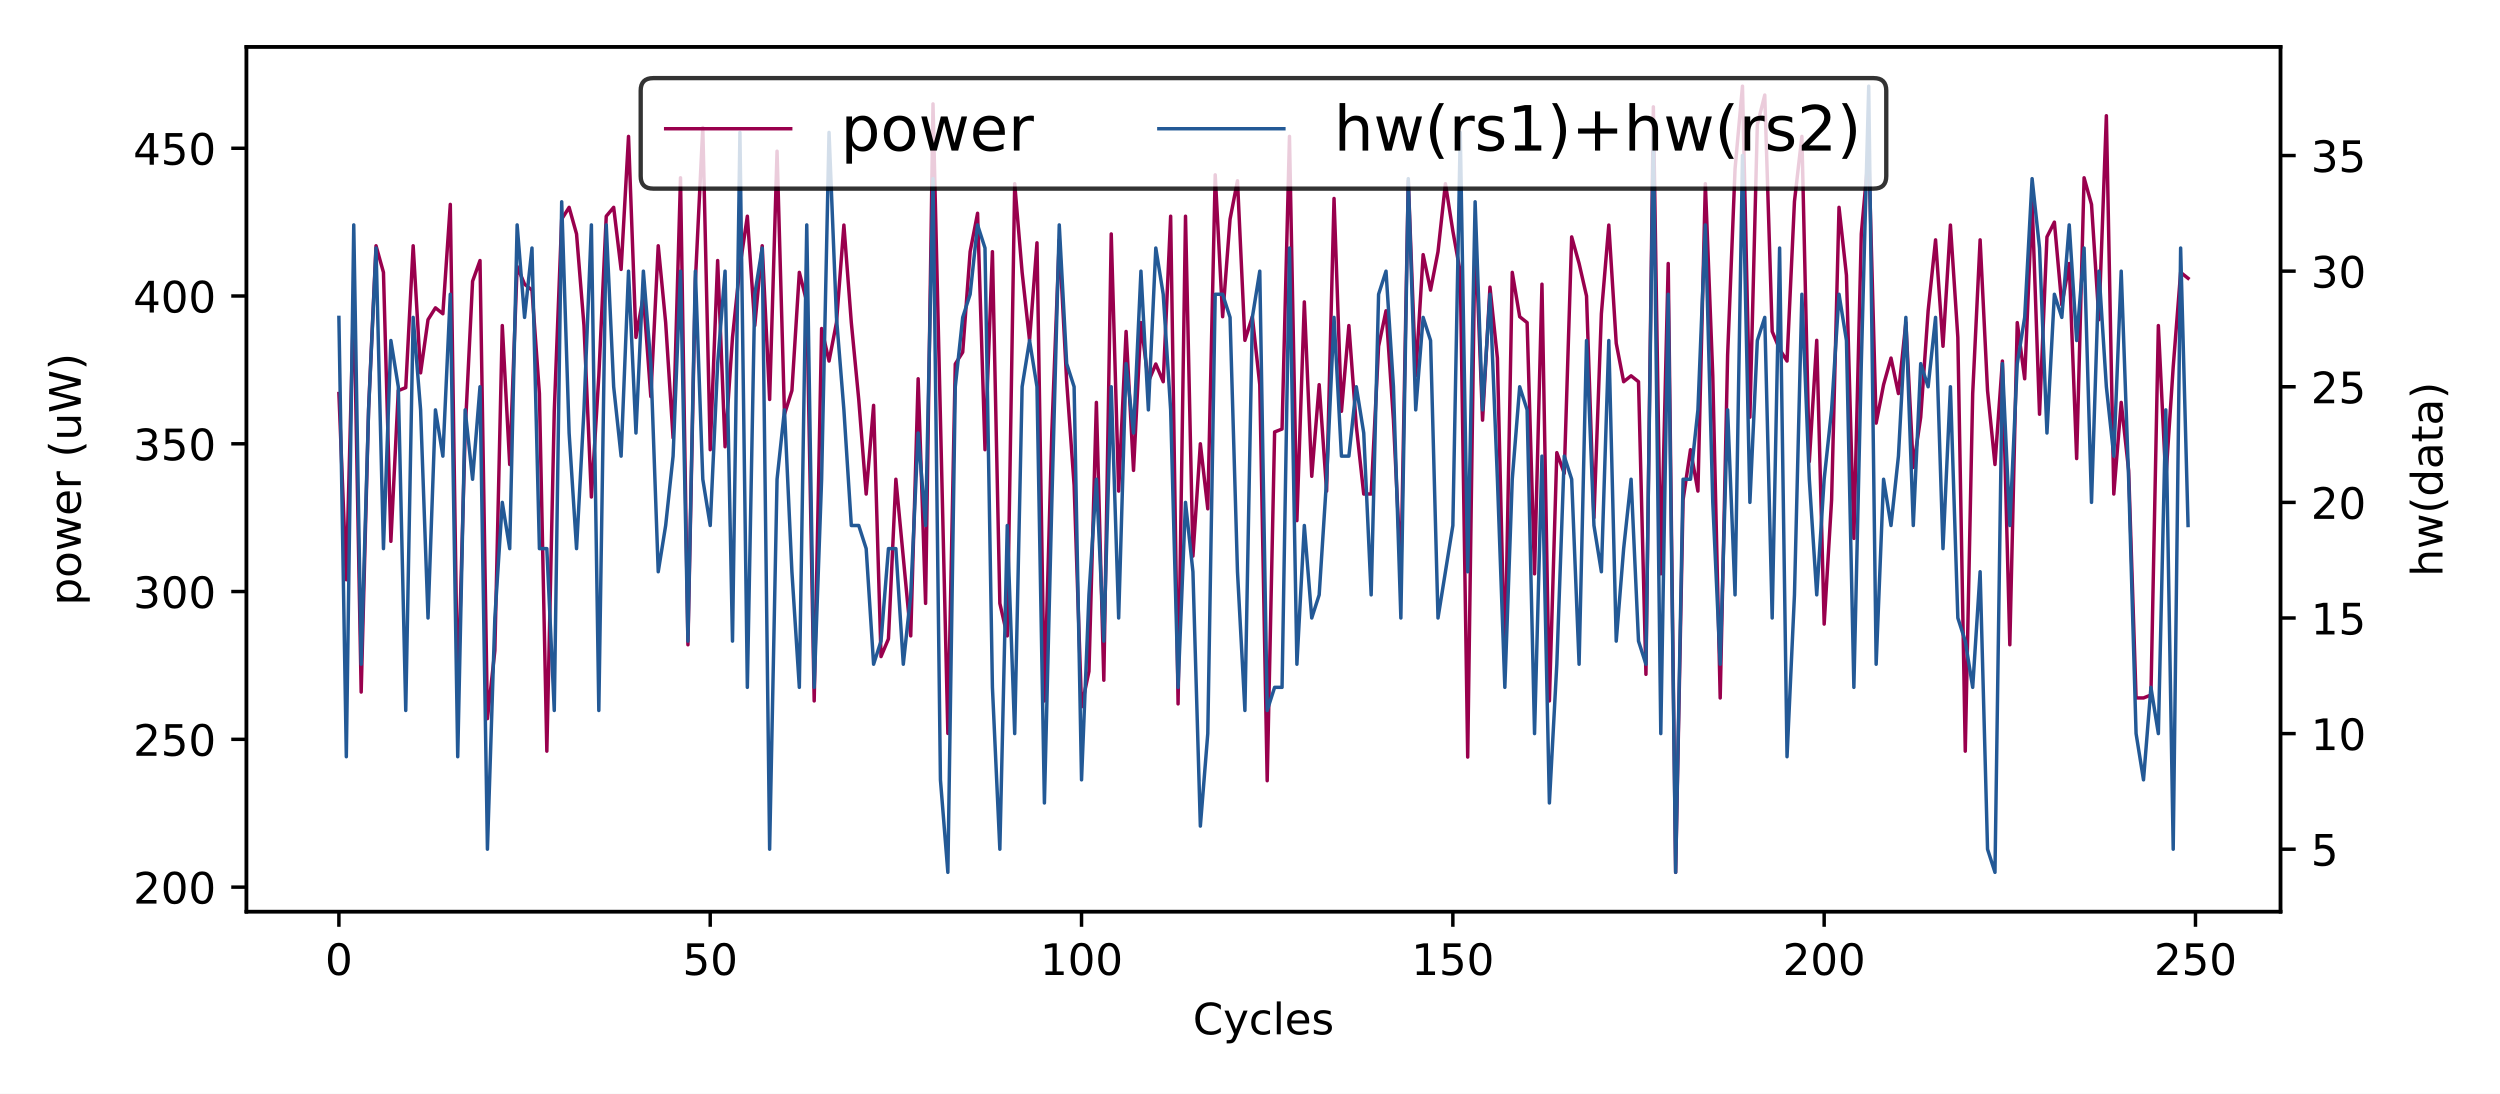
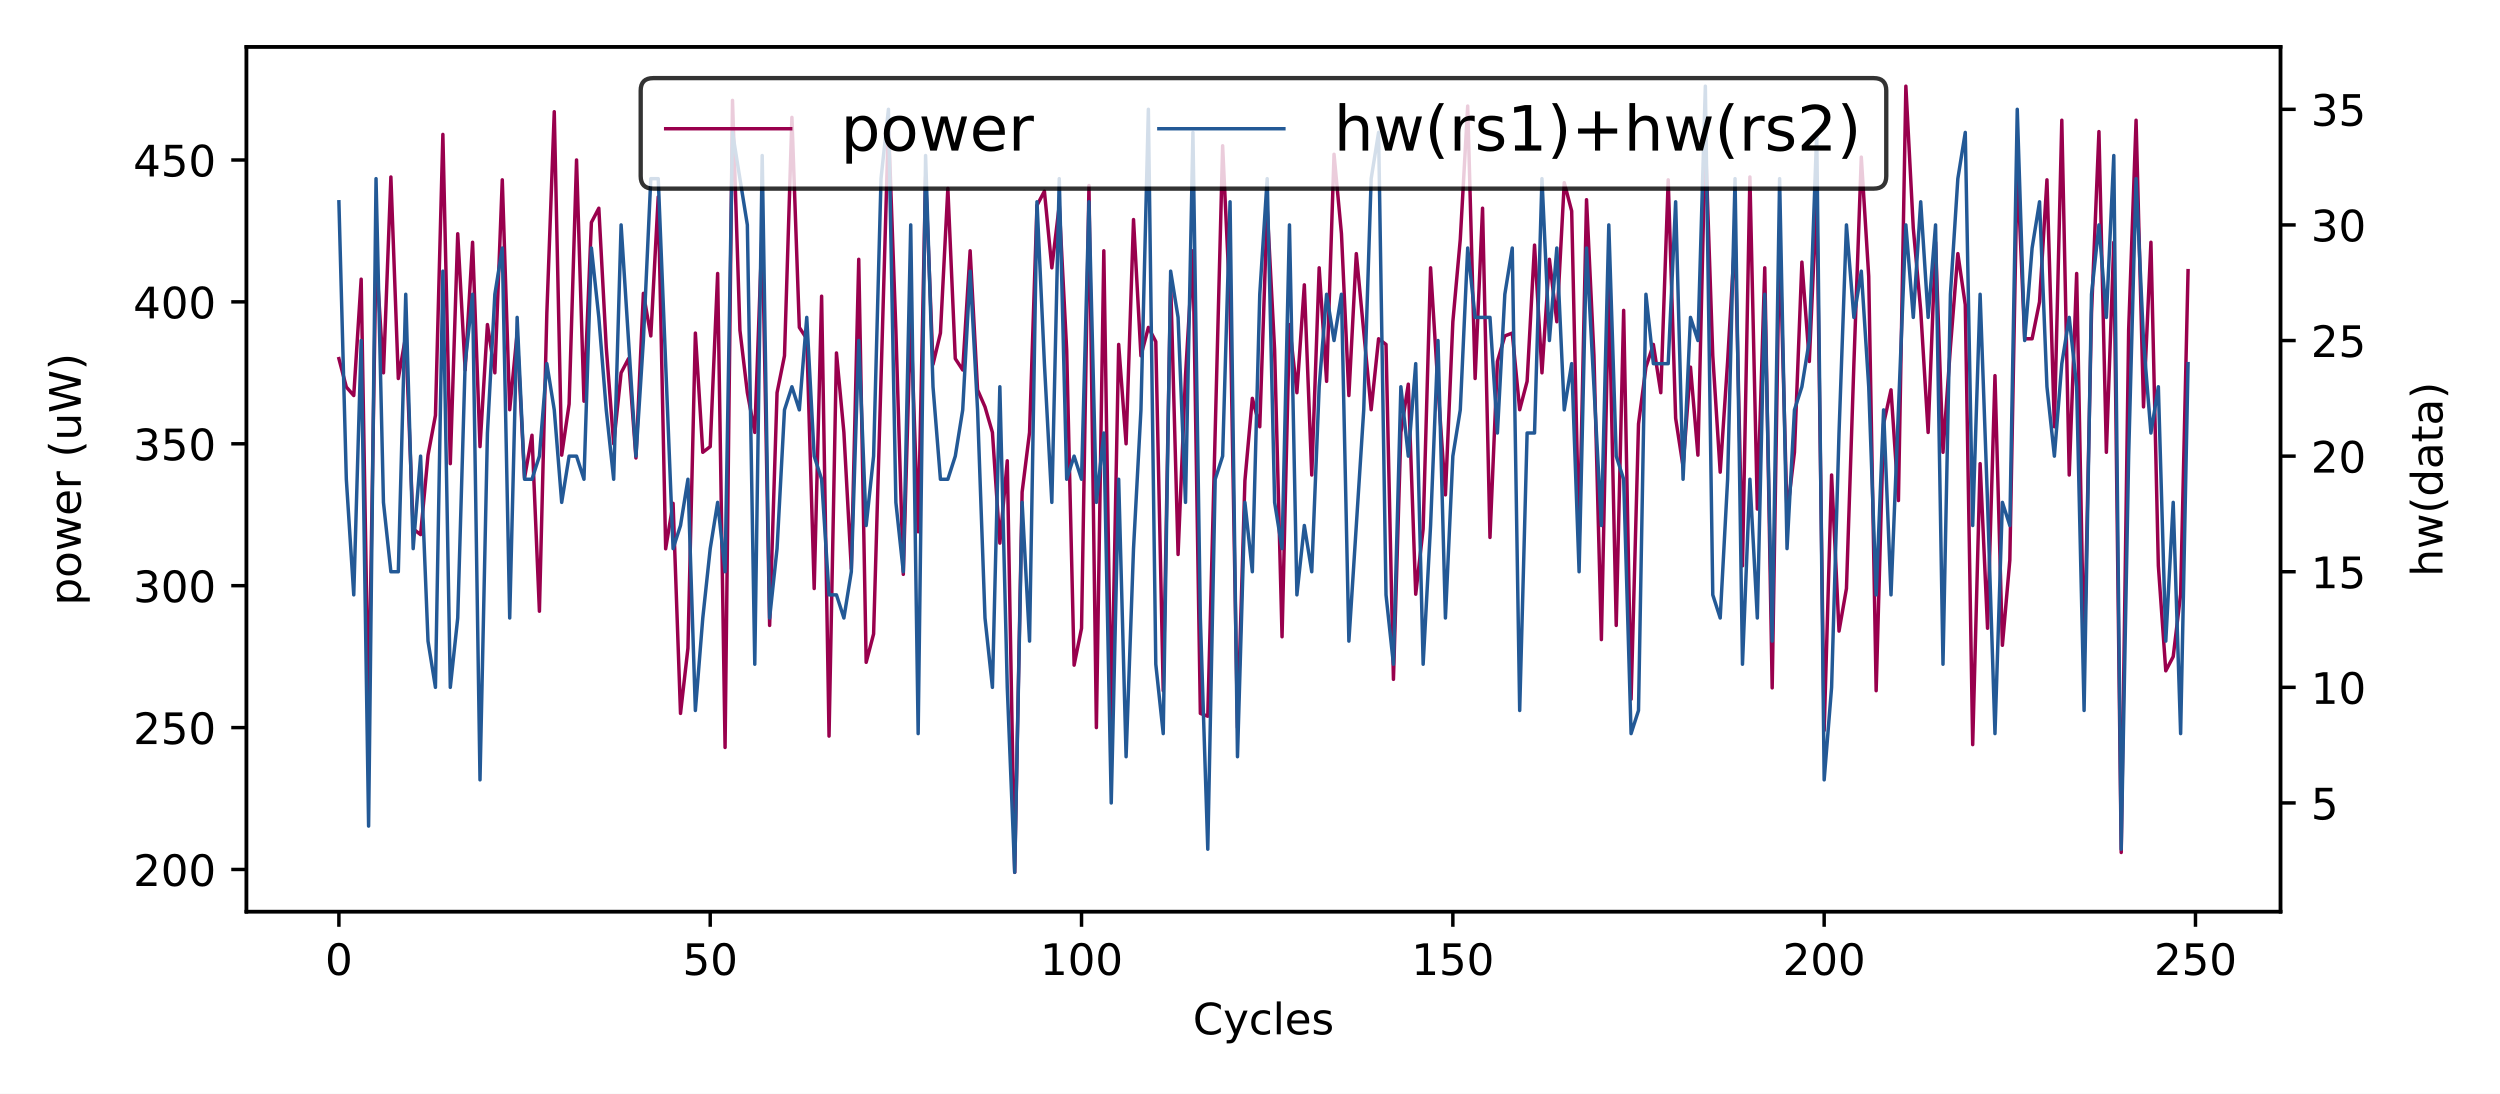
<svg xmlns="http://www.w3.org/2000/svg" xmlns:xlink="http://www.w3.org/1999/xlink" width="576pt" height="252pt" viewBox="0 0 576 252" version="1.1">
  <defs>
    <style type="text/css">*{stroke-linejoin: round; stroke-linecap: butt}</style>
  </defs>
  <g id="figure_1">
    <g id="patch_1">
      <path d="M 0 252  L 576 252  L 576 0  L 0 0  z " style="fill: #ffffff" />
    </g>
    <g id="axes_1">
      <g id="patch_2">
        <path d="M 56.78 210.04  L 525.43 210.04  L 525.43 10.8  L 56.78 10.8  z " style="fill: #ffffff" />
      </g>
      <g id="matplotlib.axis_1">
        <g id="xtick_1">
          <g id="line2d_1">
            <defs>
-               <path id="mcf40d9c44c" d="M 0 0  L 0 3.5  " style="stroke: #000000; stroke-width: 0.8" />
+               <path id="m932e174995" d="M 0 0  L 0 3.5  " style="stroke: #000000; stroke-width: 0.8" />
            </defs>
            <g>
-               <use xlink:href="#mcf40d9c44c" x="78.082" y="210.04" style="stroke: #000000; stroke-width: 0.8" />
+               <use xlink:href="#m932e174995" x="78.082" y="210.04" style="stroke: #000000; stroke-width: 0.8" />
            </g>
          </g>
          <g id="text_1">
            <text style="font: 10px 'DejaVu Sans', 'Bitstream Vera Sans', 'Computer Modern Sans Serif', 'Lucida Grande', 'Verdana', 'Geneva', 'Lucid', 'Arial', 'Helvetica', 'Avant Garde', sans-serif; text-anchor: middle" x="78.082" y="224.638" transform="rotate(-0 78.08227 224.6384)">0</text>
          </g>
        </g>
        <g id="xtick_2">
          <g id="line2d_2">
            <g>
-               <use xlink:href="#mcf40d9c44c" x="163.634" y="210.04" style="stroke: #000000; stroke-width: 0.8" />
+               <use xlink:href="#m932e174995" x="163.634" y="210.04" style="stroke: #000000; stroke-width: 0.8" />
            </g>
          </g>
          <g id="text_2">
            <text style="font: 10px 'DejaVu Sans', 'Bitstream Vera Sans', 'Computer Modern Sans Serif', 'Lucida Grande', 'Verdana', 'Geneva', 'Lucid', 'Arial', 'Helvetica', 'Avant Garde', sans-serif; text-anchor: middle" x="163.634" y="224.638" transform="rotate(-0 163.6336 224.6384)">50</text>
          </g>
        </g>
        <g id="xtick_3">
          <g id="line2d_3">
            <g>
-               <use xlink:href="#mcf40d9c44c" x="249.185" y="210.04" style="stroke: #000000; stroke-width: 0.8" />
+               <use xlink:href="#m932e174995" x="249.185" y="210.04" style="stroke: #000000; stroke-width: 0.8" />
            </g>
          </g>
          <g id="text_3">
            <text style="font: 10px 'DejaVu Sans', 'Bitstream Vera Sans', 'Computer Modern Sans Serif', 'Lucida Grande', 'Verdana', 'Geneva', 'Lucid', 'Arial', 'Helvetica', 'Avant Garde', sans-serif; text-anchor: middle" x="249.185" y="224.638" transform="rotate(-0 249.1849 224.6384)">100</text>
          </g>
        </g>
        <g id="xtick_4">
          <g id="line2d_4">
            <g>
-               <use xlink:href="#mcf40d9c44c" x="334.736" y="210.04" style="stroke: #000000; stroke-width: 0.8" />
+               <use xlink:href="#m932e174995" x="334.736" y="210.04" style="stroke: #000000; stroke-width: 0.8" />
            </g>
          </g>
          <g id="text_4">
            <text style="font: 10px 'DejaVu Sans', 'Bitstream Vera Sans', 'Computer Modern Sans Serif', 'Lucida Grande', 'Verdana', 'Geneva', 'Lucid', 'Arial', 'Helvetica', 'Avant Garde', sans-serif; text-anchor: middle" x="334.736" y="224.638" transform="rotate(-0 334.7362 224.6384)">150</text>
          </g>
        </g>
        <g id="xtick_5">
          <g id="line2d_5">
            <g>
-               <use xlink:href="#mcf40d9c44c" x="420.287" y="210.04" style="stroke: #000000; stroke-width: 0.8" />
+               <use xlink:href="#m932e174995" x="420.287" y="210.04" style="stroke: #000000; stroke-width: 0.8" />
            </g>
          </g>
          <g id="text_5">
            <text style="font: 10px 'DejaVu Sans', 'Bitstream Vera Sans', 'Computer Modern Sans Serif', 'Lucida Grande', 'Verdana', 'Geneva', 'Lucid', 'Arial', 'Helvetica', 'Avant Garde', sans-serif; text-anchor: middle" x="420.287" y="224.638" transform="rotate(-0 420.2875 224.6384)">200</text>
          </g>
        </g>
        <g id="xtick_6">
          <g id="line2d_6">
            <g>
-               <use xlink:href="#mcf40d9c44c" x="505.839" y="210.04" style="stroke: #000000; stroke-width: 0.8" />
+               <use xlink:href="#m932e174995" x="505.839" y="210.04" style="stroke: #000000; stroke-width: 0.8" />
            </g>
          </g>
          <g id="text_6">
            <text style="font: 10px 'DejaVu Sans', 'Bitstream Vera Sans', 'Computer Modern Sans Serif', 'Lucida Grande', 'Verdana', 'Geneva', 'Lucid', 'Arial', 'Helvetica', 'Avant Garde', sans-serif; text-anchor: middle" x="505.839" y="224.638" transform="rotate(-0 505.8388 224.6384)">250</text>
          </g>
        </g>
        <g id="text_7">
          <text style="font: 10px 'DejaVu Sans', 'Bitstream Vera Sans', 'Computer Modern Sans Serif', 'Lucida Grande', 'Verdana', 'Geneva', 'Lucid', 'Arial', 'Helvetica', 'Avant Garde', sans-serif; text-anchor: middle" x="291.105" y="238.317" transform="rotate(-0 291.105 238.3166)">Cycles</text>
        </g>
      </g>
      <g id="matplotlib.axis_2">
        <g id="ytick_1">
          <g id="line2d_7">
            <defs>
-               <path id="mdce40cf8d6" d="M 0 0  L -3.5 0  " style="stroke: #000000; stroke-width: 0.8" />
+               <path id="m774ce93001" d="M 0 0  L -3.5 0  " style="stroke: #000000; stroke-width: 0.8" />
            </defs>
            <g>
-               <use xlink:href="#mdce40cf8d6" x="56.78" y="204.388" style="stroke: #000000; stroke-width: 0.8" />
+               <use xlink:href="#m774ce93001" x="56.78" y="200.33" style="stroke: #000000; stroke-width: 0.8" />
            </g>
          </g>
          <g id="text_8">
-             <text style="font: 10px 'DejaVu Sans', 'Bitstream Vera Sans', 'Computer Modern Sans Serif', 'Lucida Grande', 'Verdana', 'Geneva', 'Lucid', 'Arial', 'Helvetica', 'Avant Garde', sans-serif; text-anchor: end" x="49.78" y="208.188" transform="rotate(-0 49.78 208.1875)">200</text>
+             <text style="font: 10px 'DejaVu Sans', 'Bitstream Vera Sans', 'Computer Modern Sans Serif', 'Lucida Grande', 'Verdana', 'Geneva', 'Lucid', 'Arial', 'Helvetica', 'Avant Garde', sans-serif; text-anchor: end" x="49.78" y="204.129" transform="rotate(-0 49.78 204.129)">200</text>
          </g>
        </g>
        <g id="ytick_2">
          <g id="line2d_8">
            <g>
-               <use xlink:href="#mdce40cf8d6" x="56.78" y="170.342" style="stroke: #000000; stroke-width: 0.8" />
+               <use xlink:href="#m774ce93001" x="56.78" y="167.635" style="stroke: #000000; stroke-width: 0.8" />
            </g>
          </g>
          <g id="text_9">
-             <text style="font: 10px 'DejaVu Sans', 'Bitstream Vera Sans', 'Computer Modern Sans Serif', 'Lucida Grande', 'Verdana', 'Geneva', 'Lucid', 'Arial', 'Helvetica', 'Avant Garde', sans-serif; text-anchor: end" x="49.78" y="174.141" transform="rotate(-0 49.78 174.141)">250</text>
+             <text style="font: 10px 'DejaVu Sans', 'Bitstream Vera Sans', 'Computer Modern Sans Serif', 'Lucida Grande', 'Verdana', 'Geneva', 'Lucid', 'Arial', 'Helvetica', 'Avant Garde', sans-serif; text-anchor: end" x="49.78" y="171.435" transform="rotate(-0 49.78 171.4345)">250</text>
          </g>
        </g>
        <g id="ytick_3">
          <g id="line2d_9">
            <g>
-               <use xlink:href="#mdce40cf8d6" x="56.78" y="136.295" style="stroke: #000000; stroke-width: 0.8" />
+               <use xlink:href="#m774ce93001" x="56.78" y="134.941" style="stroke: #000000; stroke-width: 0.8" />
            </g>
          </g>
          <g id="text_10">
-             <text style="font: 10px 'DejaVu Sans', 'Bitstream Vera Sans', 'Computer Modern Sans Serif', 'Lucida Grande', 'Verdana', 'Geneva', 'Lucid', 'Arial', 'Helvetica', 'Avant Garde', sans-serif; text-anchor: end" x="49.78" y="140.095" transform="rotate(-0 49.78 140.0945)">300</text>
+             <text style="font: 10px 'DejaVu Sans', 'Bitstream Vera Sans', 'Computer Modern Sans Serif', 'Lucida Grande', 'Verdana', 'Geneva', 'Lucid', 'Arial', 'Helvetica', 'Avant Garde', sans-serif; text-anchor: end" x="49.78" y="138.74" transform="rotate(-0 49.78 138.7401)">300</text>
          </g>
        </g>
        <g id="ytick_4">
          <g id="line2d_10">
            <g>
-               <use xlink:href="#mdce40cf8d6" x="56.78" y="102.249" style="stroke: #000000; stroke-width: 0.8" />
+               <use xlink:href="#m774ce93001" x="56.78" y="102.246" style="stroke: #000000; stroke-width: 0.8" />
            </g>
          </g>
          <g id="text_11">
-             <text style="font: 10px 'DejaVu Sans', 'Bitstream Vera Sans', 'Computer Modern Sans Serif', 'Lucida Grande', 'Verdana', 'Geneva', 'Lucid', 'Arial', 'Helvetica', 'Avant Garde', sans-serif; text-anchor: end" x="49.78" y="106.048" transform="rotate(-0 49.78 106.0481)">350</text>
+             <text style="font: 10px 'DejaVu Sans', 'Bitstream Vera Sans', 'Computer Modern Sans Serif', 'Lucida Grande', 'Verdana', 'Geneva', 'Lucid', 'Arial', 'Helvetica', 'Avant Garde', sans-serif; text-anchor: end" x="49.78" y="106.046" transform="rotate(-0 49.78 106.0456)">350</text>
          </g>
        </g>
        <g id="ytick_5">
          <g id="line2d_11">
            <g>
-               <use xlink:href="#mdce40cf8d6" x="56.78" y="68.202" style="stroke: #000000; stroke-width: 0.8" />
+               <use xlink:href="#m774ce93001" x="56.78" y="69.552" style="stroke: #000000; stroke-width: 0.8" />
            </g>
          </g>
          <g id="text_12">
-             <text style="font: 10px 'DejaVu Sans', 'Bitstream Vera Sans', 'Computer Modern Sans Serif', 'Lucida Grande', 'Verdana', 'Geneva', 'Lucid', 'Arial', 'Helvetica', 'Avant Garde', sans-serif; text-anchor: end" x="49.78" y="72.002" transform="rotate(-0 49.78 72.00158)">400</text>
+             <text style="font: 10px 'DejaVu Sans', 'Bitstream Vera Sans', 'Computer Modern Sans Serif', 'Lucida Grande', 'Verdana', 'Geneva', 'Lucid', 'Arial', 'Helvetica', 'Avant Garde', sans-serif; text-anchor: end" x="49.78" y="73.351" transform="rotate(-0 49.78 73.35115)">400</text>
          </g>
        </g>
        <g id="ytick_6">
          <g id="line2d_12">
            <g>
-               <use xlink:href="#mdce40cf8d6" x="56.78" y="34.156" style="stroke: #000000; stroke-width: 0.8" />
+               <use xlink:href="#m774ce93001" x="56.78" y="36.857" style="stroke: #000000; stroke-width: 0.8" />
            </g>
          </g>
          <g id="text_13">
-             <text style="font: 10px 'DejaVu Sans', 'Bitstream Vera Sans', 'Computer Modern Sans Serif', 'Lucida Grande', 'Verdana', 'Geneva', 'Lucid', 'Arial', 'Helvetica', 'Avant Garde', sans-serif; text-anchor: end" x="49.78" y="37.955" transform="rotate(-0 49.78 37.9551)">450</text>
+             <text style="font: 10px 'DejaVu Sans', 'Bitstream Vera Sans', 'Computer Modern Sans Serif', 'Lucida Grande', 'Verdana', 'Geneva', 'Lucid', 'Arial', 'Helvetica', 'Avant Garde', sans-serif; text-anchor: end" x="49.78" y="40.657" transform="rotate(-0 49.78 40.6567)">450</text>
          </g>
        </g>
        <g id="text_14">
          <text style="font: 10px 'DejaVu Sans', 'Bitstream Vera Sans', 'Computer Modern Sans Serif', 'Lucida Grande', 'Verdana', 'Geneva', 'Lucid', 'Arial', 'Helvetica', 'Avant Garde', sans-serif; text-anchor: middle" x="18.613" y="110.42" transform="rotate(-90 18.61281 110.42)">power (uW)</text>
        </g>
      </g>
      <g id="line2d_13">
-         <path d="M 78.082 90.673  L 79.793 133.572  L 81.504 67.521  L 83.215 159.447  L 84.926 94.078  L 86.637 56.627  L 88.348 62.755  L 90.059 124.72  L 91.77 89.992  L 93.482 89.311  L 95.193 56.627  L 96.904 85.907  L 98.615 73.65  L 100.326 70.926  L 102.037 72.288  L 103.748 47.094  L 105.459 161.49  L 107.17 99.525  L 108.881 64.798  L 110.592 60.031  L 112.303 165.575  L 114.014 149.914  L 115.725 75.012  L 117.436 107.015  L 119.147 61.393  L 120.858 65.479  L 122.569 66.841  L 124.28 90.673  L 125.991 173.066  L 127.702 94.759  L 129.413 50.498  L 131.124 47.774  L 132.835 53.903  L 134.546 75.012  L 136.257 114.506  L 137.968 86.587  L 139.679 49.817  L 141.39 47.774  L 143.101 62.074  L 144.812 31.432  L 146.523 77.735  L 148.234 68.202  L 149.945 91.354  L 151.656 56.627  L 153.367 74.331  L 155.078 100.887  L 156.789 40.965  L 158.5 148.552  L 160.212 64.798  L 161.923 29.389  L 163.634 103.611  L 165.345 60.031  L 167.056 102.93  L 168.767 77.735  L 170.478 61.393  L 172.189 49.817  L 173.9 75.012  L 175.611 56.627  L 177.322 92.035  L 179.033 34.837  L 180.744 95.44  L 182.455 89.992  L 184.166 62.755  L 185.877 69.564  L 187.588 161.49  L 189.299 75.693  L 191.01 83.183  L 192.721 74.331  L 194.432 51.86  L 196.143 74.331  L 197.854 92.035  L 199.565 113.825  L 201.276 93.397  L 202.987 151.276  L 204.698 147.19  L 206.409 110.42  L 209.831 146.509  L 211.542 87.268  L 213.253 139.019  L 214.964 23.942  L 218.386 168.98  L 220.097 83.864  L 221.808 81.14  L 223.519 57.988  L 225.231 49.136  L 226.942 103.611  L 228.653 57.988  L 230.364 139.019  L 232.075 146.509  L 233.786 42.327  L 235.497 62.755  L 237.208 78.416  L 238.919 55.946  L 240.63 161.49  L 242.341 99.525  L 244.052 55.265  L 245.763 87.949  L 247.474 111.782  L 249.185 162.852  L 250.896 154.68  L 252.607 92.716  L 254.318 156.723  L 256.029 53.903  L 257.74 113.144  L 259.451 76.374  L 261.162 108.377  L 262.873 74.331  L 264.584 87.949  L 266.295 83.864  L 268.006 87.949  L 269.717 49.817  L 271.428 162.171  L 273.139 49.817  L 274.85 128.124  L 276.561 102.249  L 278.272 117.229  L 279.983 40.284  L 281.694 72.969  L 283.405 50.498  L 285.116 41.646  L 286.827 78.416  L 288.538 72.969  L 290.249 88.63  L 291.961 179.875  L 293.672 99.525  L 295.383 98.844  L 297.094 31.432  L 298.805 119.953  L 300.516 69.564  L 302.227 109.739  L 303.938 88.63  L 305.649 113.144  L 307.36 45.732  L 309.071 94.759  L 310.782 75.012  L 312.493 98.163  L 314.204 113.825  L 315.915 113.825  L 317.626 79.778  L 319.337 71.607  L 321.048 96.801  L 322.759 132.21  L 324.47 41.646  L 326.181 86.587  L 327.892 58.669  L 329.603 66.841  L 331.314 57.988  L 333.025 42.327  L 334.736 53.222  L 336.447 62.755  L 338.158 174.427  L 339.869 52.541  L 341.58 96.801  L 343.291 66.16  L 345.002 82.502  L 346.713 153.999  L 348.424 62.755  L 350.135 72.969  L 351.846 74.331  L 353.557 132.21  L 355.268 65.479  L 356.979 161.49  L 358.691 104.292  L 360.402 109.058  L 362.113 54.584  L 363.824 60.712  L 365.535 68.202  L 367.246 119.272  L 368.957 72.288  L 370.668 51.86  L 372.379 79.097  L 374.09 87.949  L 375.801 86.587  L 377.512 87.949  L 379.223 155.361  L 380.934 24.623  L 382.645 132.21  L 384.356 60.712  L 386.067 200.984  L 387.778 115.187  L 389.489 103.611  L 391.2 113.144  L 392.911 42.327  L 394.622 86.587  L 396.333 160.809  L 398.044 81.821  L 399.755 38.922  L 401.466 19.856  L 403.177 96.12  L 404.888 28.708  L 406.599 21.899  L 408.31 76.374  L 410.021 80.459  L 411.732 83.183  L 413.443 46.413  L 415.154 31.432  L 416.865 106.334  L 418.576 78.416  L 420.287 143.786  L 421.998 115.187  L 423.71 47.774  L 425.421 63.436  L 427.132 124.039  L 428.843 53.903  L 430.554 34.837  L 432.265 97.482  L 433.976 88.63  L 435.687 82.502  L 437.398 90.673  L 439.109 74.331  L 440.82 107.696  L 442.531 96.12  L 444.242 71.607  L 445.953 55.265  L 447.664 79.778  L 449.375 51.86  L 451.086 77.735  L 452.797 173.066  L 454.508 90.673  L 456.219 55.265  L 457.93 89.992  L 459.641 107.015  L 461.352 83.183  L 463.063 148.552  L 464.774 74.331  L 466.485 87.268  L 468.196 46.413  L 469.907 95.44  L 471.618 54.584  L 473.329 51.179  L 475.04 70.245  L 476.751 60.712  L 478.462 105.653  L 480.173 40.965  L 481.884 47.094  L 483.595 73.65  L 485.306 26.666  L 487.017 113.825  L 488.728 92.716  L 490.44 108.377  L 492.151 160.809  L 493.862 160.809  L 495.573 160.128  L 497.284 75.012  L 498.995 110.42  L 500.706 84.545  L 502.417 62.755  L 504.128 64.117  L 504.128 64.117  " clip-path="url(#pe37fda2880)" style="fill: none; stroke: #99004d; stroke-width: 0.8; stroke-linecap: square" />
+         <path d="M 78.082 82.63  L 79.793 89.169  L 81.504 91.13  L 83.215 64.321  L 84.926 165.02  L 86.637 58.436  L 88.348 85.899  L 90.059 40.781  L 91.77 87.207  L 93.482 77.399  L 95.193 121.863  L 96.904 123.171  L 98.615 104.862  L 100.326 95.707  L 102.037 30.972  L 103.748 106.824  L 105.459 53.859  L 107.17 85.245  L 108.881 55.82  L 110.592 102.9  L 112.303 74.783  L 114.014 85.899  L 115.725 41.435  L 117.436 94.4  L 119.147 76.745  L 120.858 110.093  L 122.569 100.285  L 124.28 140.826  L 125.991 72.167  L 127.702 25.741  L 129.413 104.862  L 131.124 93.092  L 132.835 36.857  L 134.546 92.438  L 136.257 51.243  L 137.968 47.974  L 139.679 80.014  L 141.39 102.246  L 143.101 85.899  L 144.812 82.63  L 146.523 105.516  L 148.234 67.59  L 149.945 77.399  L 151.656 45.358  L 153.367 126.44  L 155.078 115.978  L 156.789 164.366  L 158.5 149.326  L 160.212 76.745  L 161.923 104.208  L 163.634 102.9  L 165.345 63.013  L 167.056 172.213  L 168.767 23.126  L 170.478 76.091  L 172.189 90.476  L 173.9 99.631  L 175.611 52.551  L 177.322 144.095  L 179.033 90.476  L 180.744 81.976  L 182.455 27.049  L 184.166 75.437  L 185.877 78.052  L 187.588 135.595  L 189.299 68.244  L 191.01 169.597  L 192.721 81.322  L 194.432 99.631  L 196.143 131.018  L 197.854 59.744  L 199.565 152.596  L 201.276 146.057  L 204.698 28.357  L 206.409 76.091  L 208.12 132.325  L 209.831 72.821  L 211.542 122.517  L 213.253 40.781  L 214.964 83.937  L 216.675 76.745  L 218.386 43.396  L 220.097 82.63  L 221.808 85.245  L 223.519 57.782  L 225.231 89.822  L 226.942 93.746  L 228.653 99.631  L 230.364 125.133  L 232.075 106.17  L 233.786 200.984  L 235.497 113.363  L 237.208 99.631  L 238.919 47.32  L 240.63 44.05  L 242.341 61.705  L 244.052 47.32  L 245.763 80.668  L 247.474 153.25  L 249.185 144.749  L 250.896 42.742  L 252.607 167.635  L 254.318 57.782  L 256.029 166.981  L 257.74 79.36  L 259.451 102.246  L 261.162 50.589  L 262.873 81.976  L 264.584 75.437  L 266.295 78.706  L 268.006 159.135  L 269.717 64.975  L 271.428 127.748  L 273.139 86.553  L 274.85 57.782  L 276.561 164.366  L 278.272 165.02  L 281.694 33.588  L 283.405 70.206  L 285.116 167.635  L 286.827 110.747  L 288.538 91.784  L 290.249 98.323  L 291.961 47.974  L 293.672 80.668  L 295.383 146.711  L 297.094 74.783  L 298.805 90.476  L 300.516 65.629  L 302.227 109.439  L 303.938 61.705  L 305.649 87.861  L 307.36 35.55  L 309.071 53.859  L 310.782 91.13  L 312.493 58.436  L 315.915 94.4  L 317.626 78.052  L 319.337 79.36  L 321.048 156.519  L 322.759 99.631  L 324.47 88.515  L 326.181 136.903  L 327.892 121.863  L 329.603 61.705  L 331.314 89.169  L 333.025 114.016  L 334.736 74.129  L 336.447 55.166  L 338.158 24.434  L 339.869 87.207  L 341.58 47.974  L 343.291 123.825  L 345.002 83.284  L 346.713 77.399  L 348.424 76.745  L 350.135 94.4  L 351.846 87.861  L 353.557 56.474  L 355.268 85.899  L 356.979 59.744  L 358.691 74.129  L 360.402 42.089  L 362.113 48.627  L 363.824 125.133  L 365.535 46.012  L 367.246 81.976  L 368.957 147.365  L 370.668 65.629  L 372.379 144.095  L 374.09 71.514  L 375.801 161.096  L 377.512 97.669  L 379.223 84.591  L 380.934 79.36  L 382.645 90.476  L 384.356 41.435  L 386.067 96.361  L 387.778 107.477  L 389.489 84.591  L 391.2 104.862  L 392.911 31.626  L 394.622 81.976  L 396.333 108.785  L 398.044 83.284  L 399.755 53.859  L 401.466 130.364  L 403.177 40.781  L 404.888 117.286  L 406.599 61.705  L 408.31 158.481  L 410.021 53.859  L 411.732 118.594  L 413.443 104.208  L 415.154 60.397  L 416.865 83.284  L 418.576 44.704  L 420.287 168.289  L 421.998 109.439  L 423.71 145.403  L 425.421 135.595  L 427.132 83.937  L 428.843 36.204  L 430.554 63.667  L 432.265 159.135  L 433.976 97.669  L 435.687 89.822  L 437.398 115.324  L 439.109 19.856  L 440.82 52.551  L 442.531 71.514  L 444.242 99.631  L 445.953 55.82  L 447.664 104.208  L 449.375 80.014  L 451.086 58.436  L 452.797 70.206  L 454.508 171.559  L 456.219 106.824  L 457.93 144.749  L 459.641 86.553  L 461.352 148.673  L 463.063 129.056  L 464.774 38.165  L 466.485 78.052  L 468.196 78.052  L 469.907 69.552  L 471.618 41.435  L 473.329 98.323  L 475.04 27.703  L 476.751 109.439  L 478.462 63.013  L 480.173 152.596  L 481.884 72.167  L 483.595 30.319  L 485.306 104.208  L 487.017 55.82  L 488.728 196.406  L 490.44 76.091  L 492.151 27.703  L 493.862 93.746  L 495.573 55.82  L 497.284 130.364  L 498.995 154.558  L 500.706 151.288  L 502.417 136.903  L 504.128 62.359  L 504.128 62.359  " clip-path="url(#pe5b841ac60)" style="fill: none; stroke: #99004d; stroke-width: 0.8; stroke-linecap: square" />
      </g>
      <g id="patch_3">
        <path d="M 56.78 210.04  L 56.78 10.8  " style="fill: none; stroke: #000000; stroke-width: 0.8; stroke-linejoin: miter; stroke-linecap: square" />
      </g>
      <g id="patch_4">
        <path d="M 525.43 210.04  L 525.43 10.8  " style="fill: none; stroke: #000000; stroke-width: 0.8; stroke-linejoin: miter; stroke-linecap: square" />
      </g>
      <g id="patch_5">
        <path d="M 56.78 210.04  L 525.43 210.04  " style="fill: none; stroke: #000000; stroke-width: 0.8; stroke-linejoin: miter; stroke-linecap: square" />
      </g>
      <g id="patch_6">
        <path d="M 56.78 10.8  L 525.43 10.8  " style="fill: none; stroke: #000000; stroke-width: 0.8; stroke-linejoin: miter; stroke-linecap: square" />
      </g>
    </g>
    <g id="axes_2">
      <g id="matplotlib.axis_3">
        <g id="ytick_7">
          <g id="line2d_14">
            <defs>
-               <path id="m80f480f166" d="M 0 0  L 3.5 0  " style="stroke: #000000; stroke-width: 0.8" />
+               <path id="m5b1fde094b" d="M 0 0  L 3.5 0  " style="stroke: #000000; stroke-width: 0.8" />
            </defs>
            <g>
-               <use xlink:href="#m80f480f166" x="525.43" y="195.656" style="stroke: #000000; stroke-width: 0.8" />
+               <use xlink:href="#m5b1fde094b" x="525.43" y="185.002" style="stroke: #000000; stroke-width: 0.8" />
            </g>
          </g>
          <g id="text_15">
-             <text style="font: 10px 'DejaVu Sans', 'Bitstream Vera Sans', 'Computer Modern Sans Serif', 'Lucida Grande', 'Verdana', 'Geneva', 'Lucid', 'Arial', 'Helvetica', 'Avant Garde', sans-serif; text-anchor: start" x="532.43" y="199.456" transform="rotate(-0 532.43 199.4556)">5</text>
+             <text style="font: 10px 'DejaVu Sans', 'Bitstream Vera Sans', 'Computer Modern Sans Serif', 'Lucida Grande', 'Verdana', 'Geneva', 'Lucid', 'Arial', 'Helvetica', 'Avant Garde', sans-serif; text-anchor: start" x="532.43" y="188.801" transform="rotate(-0 532.43 188.801)">5</text>
          </g>
        </g>
        <g id="ytick_8">
          <g id="line2d_15">
            <g>
-               <use xlink:href="#m80f480f166" x="525.43" y="169.02" style="stroke: #000000; stroke-width: 0.8" />
+               <use xlink:href="#m5b1fde094b" x="525.43" y="158.365" style="stroke: #000000; stroke-width: 0.8" />
            </g>
          </g>
          <g id="text_16">
-             <text style="font: 10px 'DejaVu Sans', 'Bitstream Vera Sans', 'Computer Modern Sans Serif', 'Lucida Grande', 'Verdana', 'Geneva', 'Lucid', 'Arial', 'Helvetica', 'Avant Garde', sans-serif; text-anchor: start" x="532.43" y="172.819" transform="rotate(-0 532.43 172.8192)">10</text>
+             <text style="font: 10px 'DejaVu Sans', 'Bitstream Vera Sans', 'Computer Modern Sans Serif', 'Lucida Grande', 'Verdana', 'Geneva', 'Lucid', 'Arial', 'Helvetica', 'Avant Garde', sans-serif; text-anchor: start" x="532.43" y="162.165" transform="rotate(-0 532.43 162.1647)">10</text>
          </g>
        </g>
        <g id="ytick_9">
          <g id="line2d_16">
            <g>
-               <use xlink:href="#m80f480f166" x="525.43" y="142.384" style="stroke: #000000; stroke-width: 0.8" />
+               <use xlink:href="#m5b1fde094b" x="525.43" y="131.729" style="stroke: #000000; stroke-width: 0.8" />
            </g>
          </g>
          <g id="text_17">
-             <text style="font: 10px 'DejaVu Sans', 'Bitstream Vera Sans', 'Computer Modern Sans Serif', 'Lucida Grande', 'Verdana', 'Geneva', 'Lucid', 'Arial', 'Helvetica', 'Avant Garde', sans-serif; text-anchor: start" x="532.43" y="146.183" transform="rotate(-0 532.43 146.1829)">15</text>
+             <text style="font: 10px 'DejaVu Sans', 'Bitstream Vera Sans', 'Computer Modern Sans Serif', 'Lucida Grande', 'Verdana', 'Geneva', 'Lucid', 'Arial', 'Helvetica', 'Avant Garde', sans-serif; text-anchor: start" x="532.43" y="135.528" transform="rotate(-0 532.43 135.5283)">15</text>
          </g>
        </g>
        <g id="ytick_10">
          <g id="line2d_17">
            <g>
-               <use xlink:href="#m80f480f166" x="525.43" y="115.747" style="stroke: #000000; stroke-width: 0.8" />
+               <use xlink:href="#m5b1fde094b" x="525.43" y="105.093" style="stroke: #000000; stroke-width: 0.8" />
            </g>
          </g>
          <g id="text_18">
-             <text style="font: 10px 'DejaVu Sans', 'Bitstream Vera Sans', 'Computer Modern Sans Serif', 'Lucida Grande', 'Verdana', 'Geneva', 'Lucid', 'Arial', 'Helvetica', 'Avant Garde', sans-serif; text-anchor: start" x="532.43" y="119.546" transform="rotate(-0 532.43 119.5465)">20</text>
+             <text style="font: 10px 'DejaVu Sans', 'Bitstream Vera Sans', 'Computer Modern Sans Serif', 'Lucida Grande', 'Verdana', 'Geneva', 'Lucid', 'Arial', 'Helvetica', 'Avant Garde', sans-serif; text-anchor: start" x="532.43" y="108.892" transform="rotate(-0 532.43 108.8919)">20</text>
          </g>
        </g>
        <g id="ytick_11">
          <g id="line2d_18">
            <g>
-               <use xlink:href="#m80f480f166" x="525.43" y="89.111" style="stroke: #000000; stroke-width: 0.8" />
+               <use xlink:href="#m5b1fde094b" x="525.43" y="78.456" style="stroke: #000000; stroke-width: 0.8" />
            </g>
          </g>
          <g id="text_19">
-             <text style="font: 10px 'DejaVu Sans', 'Bitstream Vera Sans', 'Computer Modern Sans Serif', 'Lucida Grande', 'Verdana', 'Geneva', 'Lucid', 'Arial', 'Helvetica', 'Avant Garde', sans-serif; text-anchor: start" x="532.43" y="92.91" transform="rotate(-0 532.43 92.91013)">25</text>
+             <text style="font: 10px 'DejaVu Sans', 'Bitstream Vera Sans', 'Computer Modern Sans Serif', 'Lucida Grande', 'Verdana', 'Geneva', 'Lucid', 'Arial', 'Helvetica', 'Avant Garde', sans-serif; text-anchor: start" x="532.43" y="82.256" transform="rotate(-0 532.43 82.25558)">25</text>
          </g>
        </g>
        <g id="ytick_12">
          <g id="line2d_19">
            <g>
-               <use xlink:href="#m80f480f166" x="525.43" y="62.475" style="stroke: #000000; stroke-width: 0.8" />
+               <use xlink:href="#m5b1fde094b" x="525.43" y="51.82" style="stroke: #000000; stroke-width: 0.8" />
            </g>
          </g>
          <g id="text_20">
-             <text style="font: 10px 'DejaVu Sans', 'Bitstream Vera Sans', 'Computer Modern Sans Serif', 'Lucida Grande', 'Verdana', 'Geneva', 'Lucid', 'Arial', 'Helvetica', 'Avant Garde', sans-serif; text-anchor: start" x="532.43" y="66.274" transform="rotate(-0 532.43 66.27376)">30</text>
+             <text style="font: 10px 'DejaVu Sans', 'Bitstream Vera Sans', 'Computer Modern Sans Serif', 'Lucida Grande', 'Verdana', 'Geneva', 'Lucid', 'Arial', 'Helvetica', 'Avant Garde', sans-serif; text-anchor: start" x="532.43" y="55.619" transform="rotate(-0 532.43 55.61922)">30</text>
          </g>
        </g>
        <g id="ytick_13">
          <g id="line2d_20">
            <g>
-               <use xlink:href="#m80f480f166" x="525.43" y="35.838" style="stroke: #000000; stroke-width: 0.8" />
+               <use xlink:href="#m5b1fde094b" x="525.43" y="25.184" style="stroke: #000000; stroke-width: 0.8" />
            </g>
          </g>
          <g id="text_21">
-             <text style="font: 10px 'DejaVu Sans', 'Bitstream Vera Sans', 'Computer Modern Sans Serif', 'Lucida Grande', 'Verdana', 'Geneva', 'Lucid', 'Arial', 'Helvetica', 'Avant Garde', sans-serif; text-anchor: start" x="532.43" y="39.637" transform="rotate(-0 532.43 39.6374)">35</text>
+             <text style="font: 10px 'DejaVu Sans', 'Bitstream Vera Sans', 'Computer Modern Sans Serif', 'Lucida Grande', 'Verdana', 'Geneva', 'Lucid', 'Arial', 'Helvetica', 'Avant Garde', sans-serif; text-anchor: start" x="532.43" y="28.983" transform="rotate(-0 532.43 28.98286)">35</text>
          </g>
        </g>
        <g id="text_22">
          <text style="font: 10px 'DejaVu Sans', 'Bitstream Vera Sans', 'Computer Modern Sans Serif', 'Lucida Grande', 'Verdana', 'Geneva', 'Lucid', 'Arial', 'Helvetica', 'Avant Garde', sans-serif; text-anchor: middle" x="562.753" y="110.42" transform="rotate(-90 562.7534 110.42)">hw(data)</text>
        </g>
      </g>
      <g id="line2d_21">
-         <path d="M 78.082 73.129  L 79.793 174.347  L 81.504 51.82  L 83.215 153.038  L 84.926 94.438  L 86.637 57.147  L 88.348 126.402  L 90.059 78.456  L 91.77 89.111  L 93.482 163.693  L 95.193 73.129  L 96.904 94.438  L 98.615 142.384  L 100.326 94.438  L 102.037 105.093  L 103.748 67.802  L 105.459 174.347  L 107.17 94.438  L 108.881 110.42  L 110.592 89.111  L 112.303 195.656  L 114.014 142.384  L 115.725 115.747  L 117.436 126.402  L 119.147 51.82  L 120.858 73.129  L 122.569 57.147  L 124.28 126.402  L 125.991 126.402  L 127.702 163.693  L 129.413 46.493  L 131.124 99.765  L 132.835 126.402  L 134.546 94.438  L 136.257 51.82  L 137.968 163.693  L 139.679 51.82  L 141.39 89.111  L 143.101 105.093  L 144.812 62.475  L 146.523 99.765  L 148.234 62.475  L 149.945 83.784  L 151.656 131.729  L 153.367 121.075  L 155.078 105.093  L 156.789 62.475  L 158.5 147.711  L 160.212 62.475  L 161.923 110.42  L 163.634 121.075  L 165.345 83.784  L 167.056 62.475  L 168.767 147.711  L 170.478 30.511  L 172.189 158.365  L 173.9 67.802  L 175.611 57.147  L 177.322 195.656  L 179.033 110.42  L 180.744 94.438  L 182.455 131.729  L 184.166 158.365  L 185.877 51.82  L 187.588 158.365  L 189.299 110.42  L 191.01 30.511  L 192.721 73.129  L 194.432 94.438  L 196.143 121.075  L 197.854 121.075  L 199.565 126.402  L 201.276 153.038  L 202.987 147.711  L 204.698 126.402  L 206.409 126.402  L 208.12 153.038  L 209.831 137.056  L 211.542 99.765  L 213.253 121.075  L 214.964 41.165  L 216.675 179.675  L 218.386 200.984  L 220.097 89.111  L 221.808 73.129  L 223.519 67.802  L 225.231 51.82  L 226.942 57.147  L 228.653 158.365  L 230.364 195.656  L 232.075 121.075  L 233.786 169.02  L 235.497 89.111  L 237.208 78.456  L 238.919 89.111  L 240.63 185.002  L 242.341 115.747  L 244.052 51.82  L 245.763 83.784  L 247.474 89.111  L 249.185 179.675  L 250.896 137.056  L 252.607 110.42  L 254.318 147.711  L 256.029 89.111  L 257.74 142.384  L 259.451 83.784  L 261.162 99.765  L 262.873 62.475  L 264.584 94.438  L 266.295 57.147  L 268.006 67.802  L 269.717 94.438  L 271.428 158.365  L 273.139 115.747  L 274.85 131.729  L 276.561 190.329  L 278.272 169.02  L 279.983 67.802  L 281.694 67.802  L 283.405 73.129  L 285.116 131.729  L 286.827 163.693  L 288.538 73.129  L 290.249 62.475  L 291.961 163.693  L 293.672 158.365  L 295.383 158.365  L 297.094 57.147  L 298.805 153.038  L 300.516 121.075  L 302.227 142.384  L 303.938 137.056  L 305.649 110.42  L 307.36 73.129  L 309.071 105.093  L 310.782 105.093  L 312.493 89.111  L 314.204 99.765  L 315.915 137.056  L 317.626 67.802  L 319.337 62.475  L 321.048 89.111  L 322.759 142.384  L 324.47 41.165  L 326.181 94.438  L 327.892 73.129  L 329.603 78.456  L 331.314 142.384  L 334.736 121.075  L 336.447 30.511  L 338.158 131.729  L 339.869 46.493  L 341.58 94.438  L 343.291 67.802  L 345.002 110.42  L 346.713 158.365  L 348.424 110.42  L 350.135 89.111  L 351.846 94.438  L 353.557 169.02  L 355.268 105.093  L 356.979 185.002  L 358.691 153.038  L 360.402 105.093  L 362.113 110.42  L 363.824 153.038  L 365.535 78.456  L 367.246 121.075  L 368.957 131.729  L 370.668 78.456  L 372.379 147.711  L 374.09 126.402  L 375.801 110.42  L 377.512 147.711  L 379.223 153.038  L 380.934 30.511  L 382.645 169.02  L 384.356 67.802  L 386.067 200.984  L 387.778 110.42  L 389.489 110.42  L 391.2 94.438  L 392.911 51.82  L 394.622 115.747  L 396.333 153.038  L 398.044 94.438  L 399.755 137.056  L 401.466 35.838  L 403.177 115.747  L 404.888 78.456  L 406.599 73.129  L 408.31 142.384  L 410.021 57.147  L 411.732 174.347  L 413.443 137.056  L 415.154 67.802  L 416.865 110.42  L 418.576 137.056  L 420.287 110.42  L 421.998 94.438  L 423.71 67.802  L 425.421 78.456  L 427.132 158.365  L 428.843 83.784  L 430.554 19.856  L 432.265 153.038  L 433.976 110.42  L 435.687 121.075  L 437.398 105.093  L 439.109 73.129  L 440.82 121.075  L 442.531 83.784  L 444.242 89.111  L 445.953 73.129  L 447.664 126.402  L 449.375 89.111  L 451.086 142.384  L 452.797 147.711  L 454.508 158.365  L 456.219 131.729  L 457.93 195.656  L 459.641 200.984  L 461.352 83.784  L 463.063 121.075  L 464.774 83.784  L 466.485 73.129  L 468.196 41.165  L 469.907 57.147  L 471.618 99.765  L 473.329 67.802  L 475.04 73.129  L 476.751 51.82  L 478.462 78.456  L 480.173 57.147  L 481.884 115.747  L 483.595 62.475  L 485.306 89.111  L 487.017 105.093  L 488.728 62.475  L 490.44 110.42  L 492.151 169.02  L 493.862 179.675  L 495.573 158.365  L 497.284 169.02  L 498.995 94.438  L 500.706 195.656  L 502.417 57.147  L 504.128 121.075  L 504.128 121.075  " clip-path="url(#pe37fda2880)" style="fill: none; stroke: #235996; stroke-width: 0.8; stroke-linecap: square" />
+         <path d="M 78.082 46.493  L 79.793 110.42  L 81.504 137.056  L 83.215 78.456  L 84.926 190.329  L 86.637 41.165  L 88.348 115.747  L 90.059 131.729  L 91.77 131.729  L 93.482 67.802  L 95.193 126.402  L 96.904 105.093  L 98.615 147.711  L 100.326 158.365  L 102.037 62.475  L 103.748 158.365  L 105.459 142.384  L 107.17 83.784  L 108.881 67.802  L 110.592 179.675  L 112.303 99.765  L 114.014 67.802  L 115.725 57.147  L 117.436 142.384  L 119.147 73.129  L 120.858 110.42  L 122.569 110.42  L 124.28 105.093  L 125.991 83.784  L 127.702 94.438  L 129.413 115.747  L 131.124 105.093  L 132.835 105.093  L 134.546 110.42  L 136.257 57.147  L 137.968 73.129  L 139.679 94.438  L 141.39 110.42  L 143.101 51.82  L 146.523 105.093  L 148.234 78.456  L 149.945 41.165  L 151.656 41.165  L 155.078 126.402  L 156.789 121.075  L 158.5 110.42  L 160.212 163.693  L 161.923 142.384  L 163.634 126.402  L 165.345 115.747  L 167.056 131.729  L 168.767 30.511  L 172.189 51.82  L 173.9 153.038  L 175.611 35.838  L 177.322 142.384  L 179.033 126.402  L 180.744 94.438  L 182.455 89.111  L 184.166 94.438  L 185.877 73.129  L 187.588 105.093  L 189.299 110.42  L 191.01 137.056  L 192.721 137.056  L 194.432 142.384  L 196.143 131.729  L 197.854 78.456  L 199.565 121.075  L 201.276 105.093  L 202.987 41.165  L 204.698 25.184  L 206.409 115.747  L 208.12 131.729  L 209.831 51.82  L 211.542 169.02  L 213.253 35.838  L 214.964 89.111  L 216.675 110.42  L 218.386 110.42  L 220.097 105.093  L 221.808 94.438  L 223.519 62.475  L 225.231 94.438  L 226.942 142.384  L 228.653 158.365  L 230.364 89.111  L 232.075 158.365  L 233.786 200.984  L 235.497 115.747  L 237.208 147.711  L 238.919 46.493  L 240.63 83.784  L 242.341 115.747  L 244.052 41.165  L 245.763 110.42  L 247.474 105.093  L 249.185 110.42  L 250.896 46.493  L 252.607 115.747  L 254.318 99.765  L 256.029 185.002  L 257.74 110.42  L 259.451 174.347  L 261.162 126.402  L 262.873 94.438  L 264.584 25.184  L 266.295 153.038  L 268.006 169.02  L 269.717 62.475  L 271.428 73.129  L 273.139 115.747  L 274.85 30.511  L 276.561 142.384  L 278.272 195.656  L 279.983 110.42  L 281.694 105.093  L 283.405 46.493  L 285.116 174.347  L 286.827 115.747  L 288.538 131.729  L 290.249 67.802  L 291.961 41.165  L 293.672 115.747  L 295.383 126.402  L 297.094 51.82  L 298.805 137.056  L 300.516 121.075  L 302.227 131.729  L 303.938 89.111  L 305.649 67.802  L 307.36 78.456  L 309.071 67.802  L 310.782 147.711  L 314.204 94.438  L 315.915 41.165  L 317.626 30.511  L 319.337 137.056  L 321.048 153.038  L 322.759 89.111  L 324.47 105.093  L 326.181 83.784  L 327.892 153.038  L 329.603 121.075  L 331.314 78.456  L 333.025 142.384  L 334.736 105.093  L 336.447 94.438  L 338.158 57.147  L 339.869 73.129  L 343.291 73.129  L 345.002 99.765  L 346.713 67.802  L 348.424 57.147  L 350.135 163.693  L 351.846 99.765  L 353.557 99.765  L 355.268 41.165  L 356.979 78.456  L 358.691 57.147  L 360.402 94.438  L 362.113 83.784  L 363.824 131.729  L 365.535 57.147  L 368.957 121.075  L 370.668 51.82  L 372.379 105.093  L 374.09 110.42  L 375.801 169.02  L 377.512 163.693  L 379.223 67.802  L 380.934 83.784  L 384.356 83.784  L 386.067 46.493  L 387.778 110.42  L 389.489 73.129  L 391.2 78.456  L 392.911 19.856  L 394.622 137.056  L 396.333 142.384  L 398.044 110.42  L 399.755 41.165  L 401.466 153.038  L 403.177 110.42  L 404.888 142.384  L 406.599 67.802  L 408.31 147.711  L 410.021 41.165  L 411.732 126.402  L 413.443 94.438  L 415.154 89.111  L 416.865 78.456  L 418.576 30.511  L 420.287 179.675  L 421.998 158.365  L 423.71 99.765  L 425.421 51.82  L 427.132 73.129  L 428.843 62.475  L 430.554 89.111  L 432.265 137.056  L 433.976 94.438  L 435.687 137.056  L 439.109 51.82  L 440.82 73.129  L 442.531 46.493  L 444.242 73.129  L 445.953 51.82  L 447.664 153.038  L 449.375 67.802  L 451.086 41.165  L 452.797 30.511  L 454.508 121.075  L 456.219 67.802  L 457.93 115.747  L 459.641 169.02  L 461.352 115.747  L 463.063 121.075  L 464.774 25.184  L 466.485 78.456  L 468.196 57.147  L 469.907 46.493  L 471.618 89.111  L 473.329 105.093  L 475.04 83.784  L 476.751 73.129  L 478.462 89.111  L 480.173 163.693  L 481.884 67.802  L 483.595 51.82  L 485.306 73.129  L 487.017 35.838  L 488.728 195.656  L 490.44 105.093  L 492.151 41.165  L 493.862 78.456  L 495.573 99.765  L 497.284 89.111  L 498.995 147.711  L 500.706 115.747  L 502.417 169.02  L 504.128 83.784  L 504.128 83.784  " clip-path="url(#pe5b841ac60)" style="fill: none; stroke: #235996; stroke-width: 0.8; stroke-linecap: square" />
      </g>
      <g id="patch_7">
        <path d="M 56.78 210.04  L 56.78 10.8  " style="fill: none; stroke: #000000; stroke-width: 0.8; stroke-linejoin: miter; stroke-linecap: square" />
      </g>
      <g id="patch_8">
        <path d="M 525.43 210.04  L 525.43 10.8  " style="fill: none; stroke: #000000; stroke-width: 0.8; stroke-linejoin: miter; stroke-linecap: square" />
      </g>
      <g id="patch_9">
        <path d="M 56.78 210.04  L 525.43 210.04  " style="fill: none; stroke: #000000; stroke-width: 0.8; stroke-linejoin: miter; stroke-linecap: square" />
      </g>
      <g id="patch_10">
        <path d="M 56.78 10.8  L 525.43 10.8  " style="fill: none; stroke: #000000; stroke-width: 0.8; stroke-linejoin: miter; stroke-linecap: square" />
      </g>
      <g id="legend_1">
        <g id="patch_11">
          <path d="M 150.495 43.456  L 431.715 43.456  Q 434.595 43.456 434.595 40.577  L 434.595 20.88  Q 434.595 18 431.715 18  L 150.495 18  Q 147.615 18 147.615 20.88  L 147.615 40.577  Q 147.615 43.456 150.495 43.456  z " style="fill: #ffffff; opacity: 0.8; stroke: #000000; stroke-linejoin: miter" />
        </g>
        <g id="line2d_22">
          <path d="M 153.375 29.662  L 167.775 29.662  L 182.175 29.662  " style="fill: none; stroke: #99004d; stroke-width: 0.8; stroke-linecap: square" />
        </g>
        <g id="text_23">
          <text style="font: 14.4px 'DejaVu Sans', 'Bitstream Vera Sans', 'Computer Modern Sans Serif', 'Lucida Grande', 'Verdana', 'Geneva', 'Lucid', 'Arial', 'Helvetica', 'Avant Garde', sans-serif; text-anchor: start" x="193.695" y="34.702" transform="rotate(-0 193.6946 34.70175)">power</text>
        </g>
        <g id="line2d_23">
          <path d="M 267.004 29.662  L 281.404 29.662  L 295.804 29.662  " style="fill: none; stroke: #235996; stroke-width: 0.8; stroke-linecap: square" />
        </g>
        <g id="text_24">
          <text style="font: 14.4px 'DejaVu Sans', 'Bitstream Vera Sans', 'Computer Modern Sans Serif', 'Lucida Grande', 'Verdana', 'Geneva', 'Lucid', 'Arial', 'Helvetica', 'Avant Garde', sans-serif; text-anchor: start" x="307.324" y="34.702" transform="rotate(-0 307.3241 34.70175)">hw(rs1)+hw(rs2)</text>
        </g>
      </g>
    </g>
  </g>
  <defs>
-     <clipPath id="pe37fda2880">
+     <clipPath id="pe5b841ac60">
      <rect x="56.78" y="10.8" width="468.65" height="199.24" />
    </clipPath>
  </defs>
</svg>
